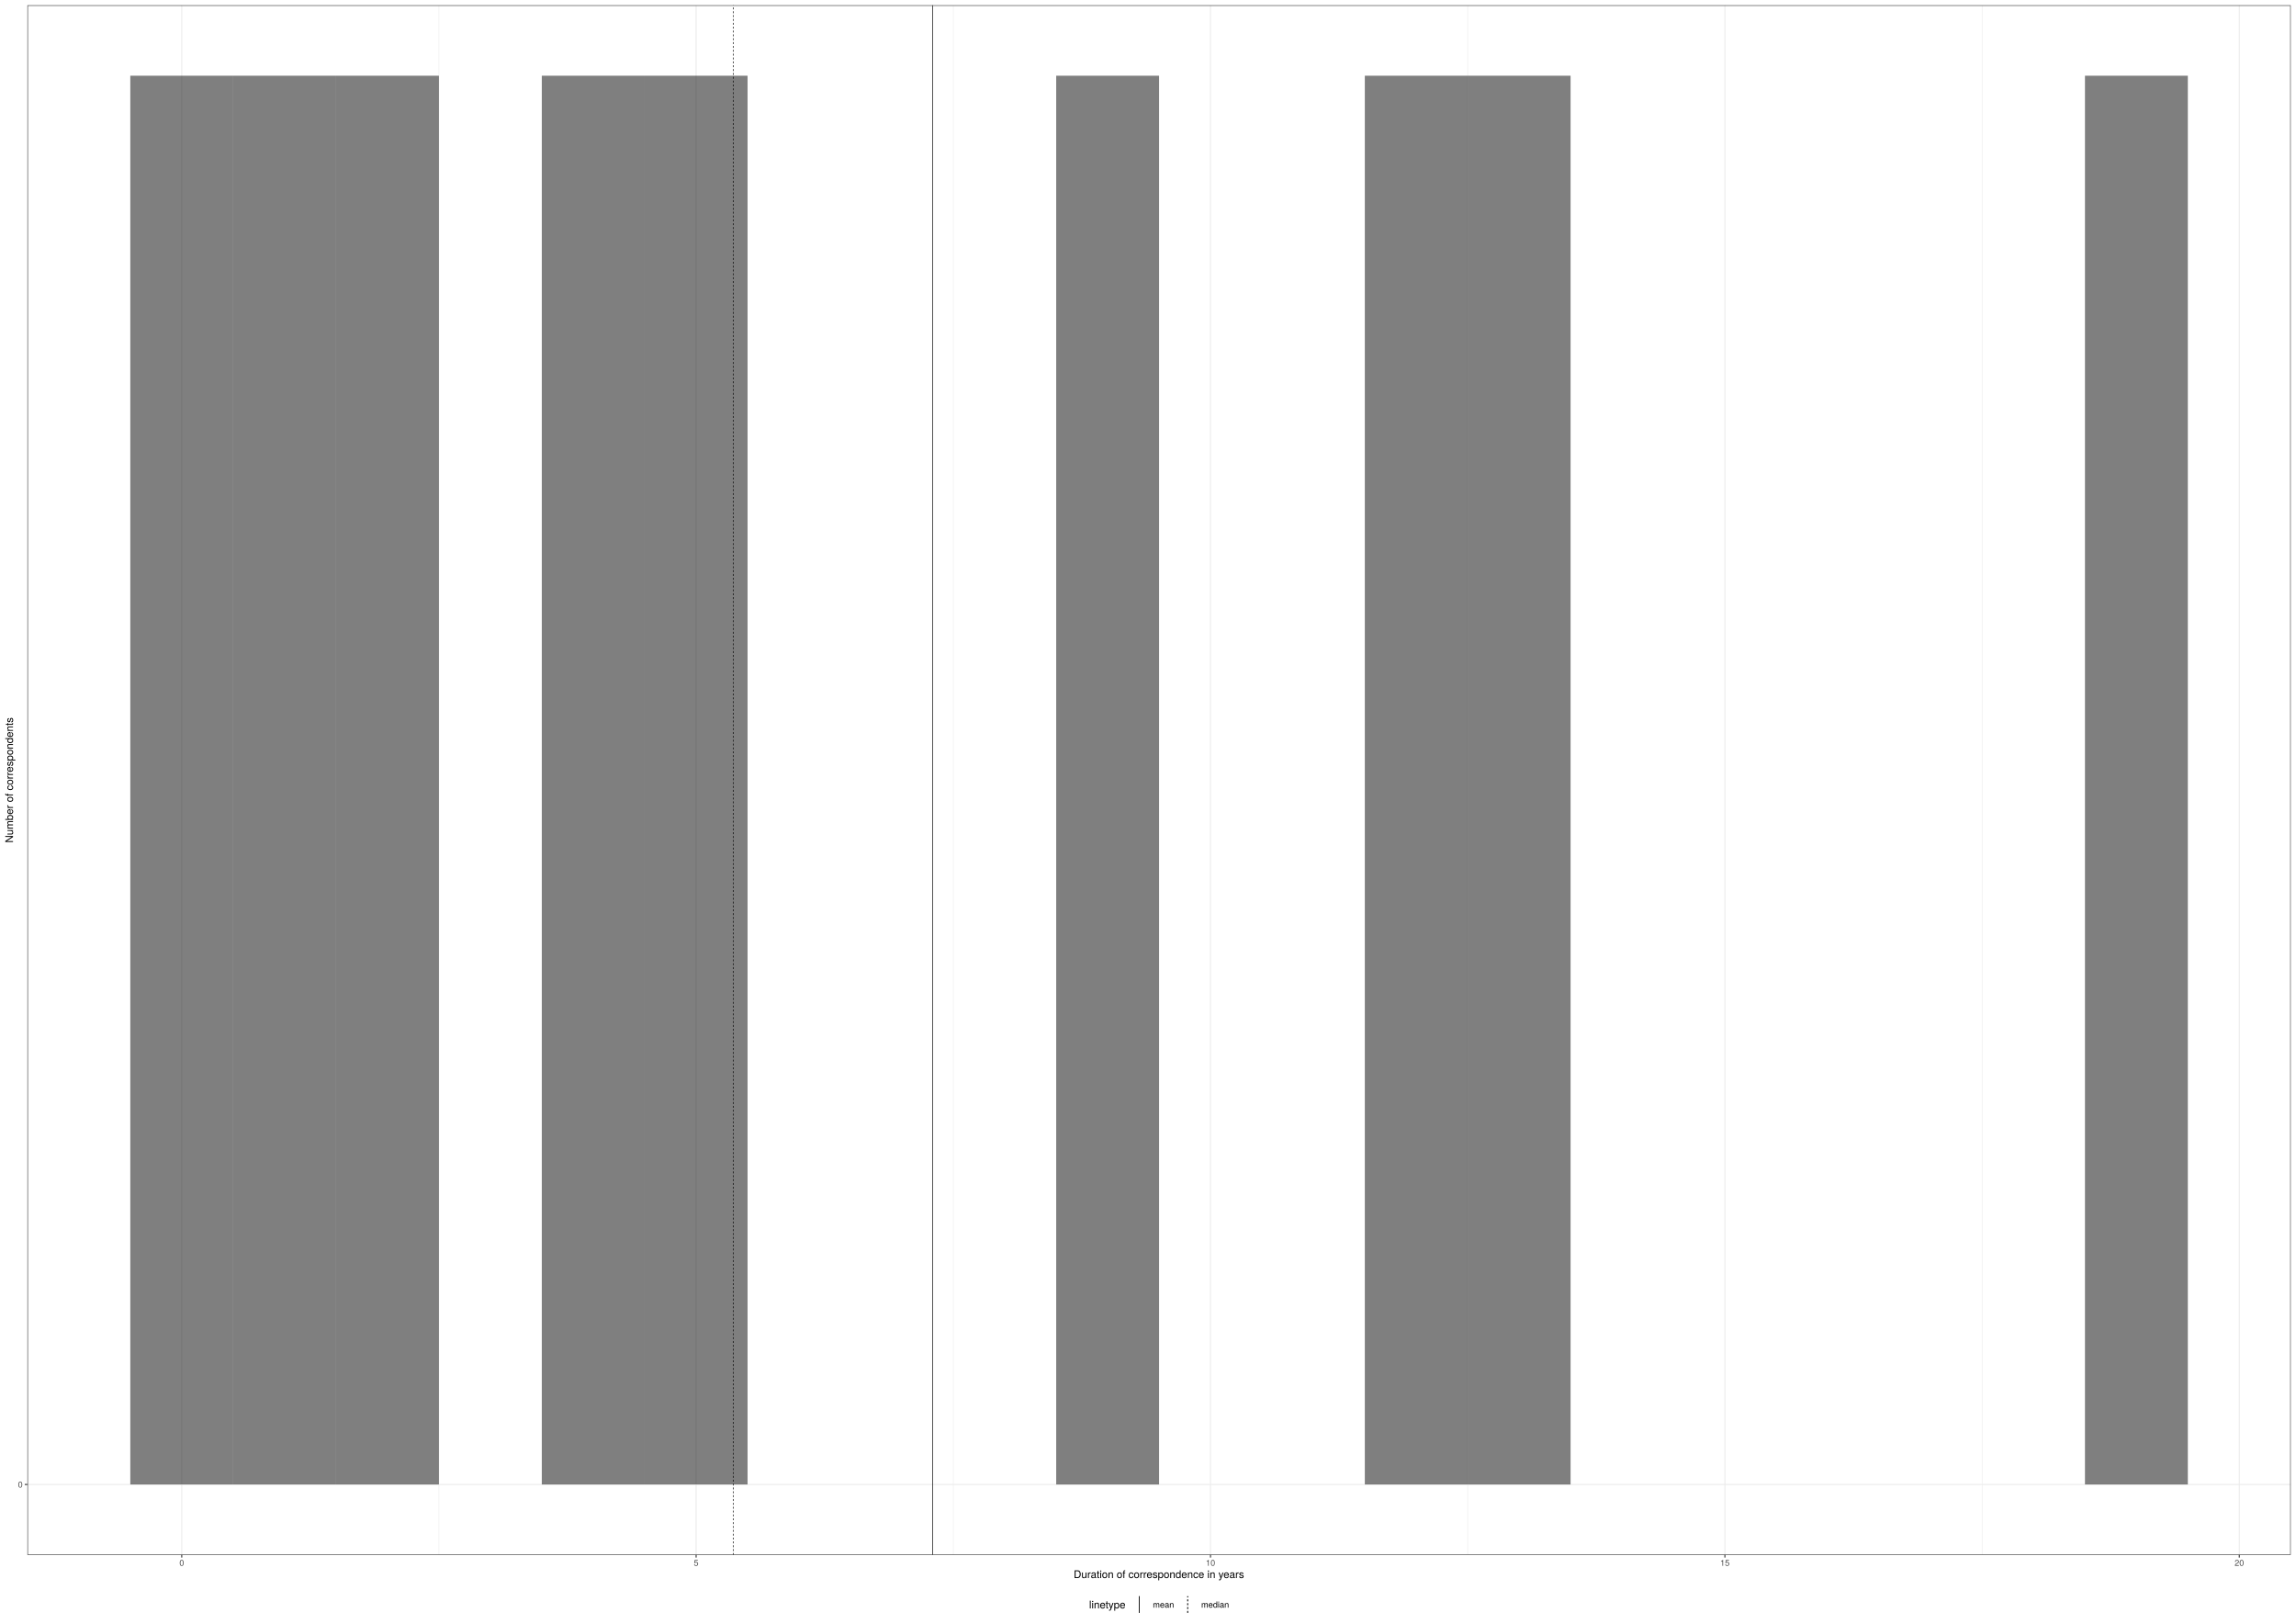
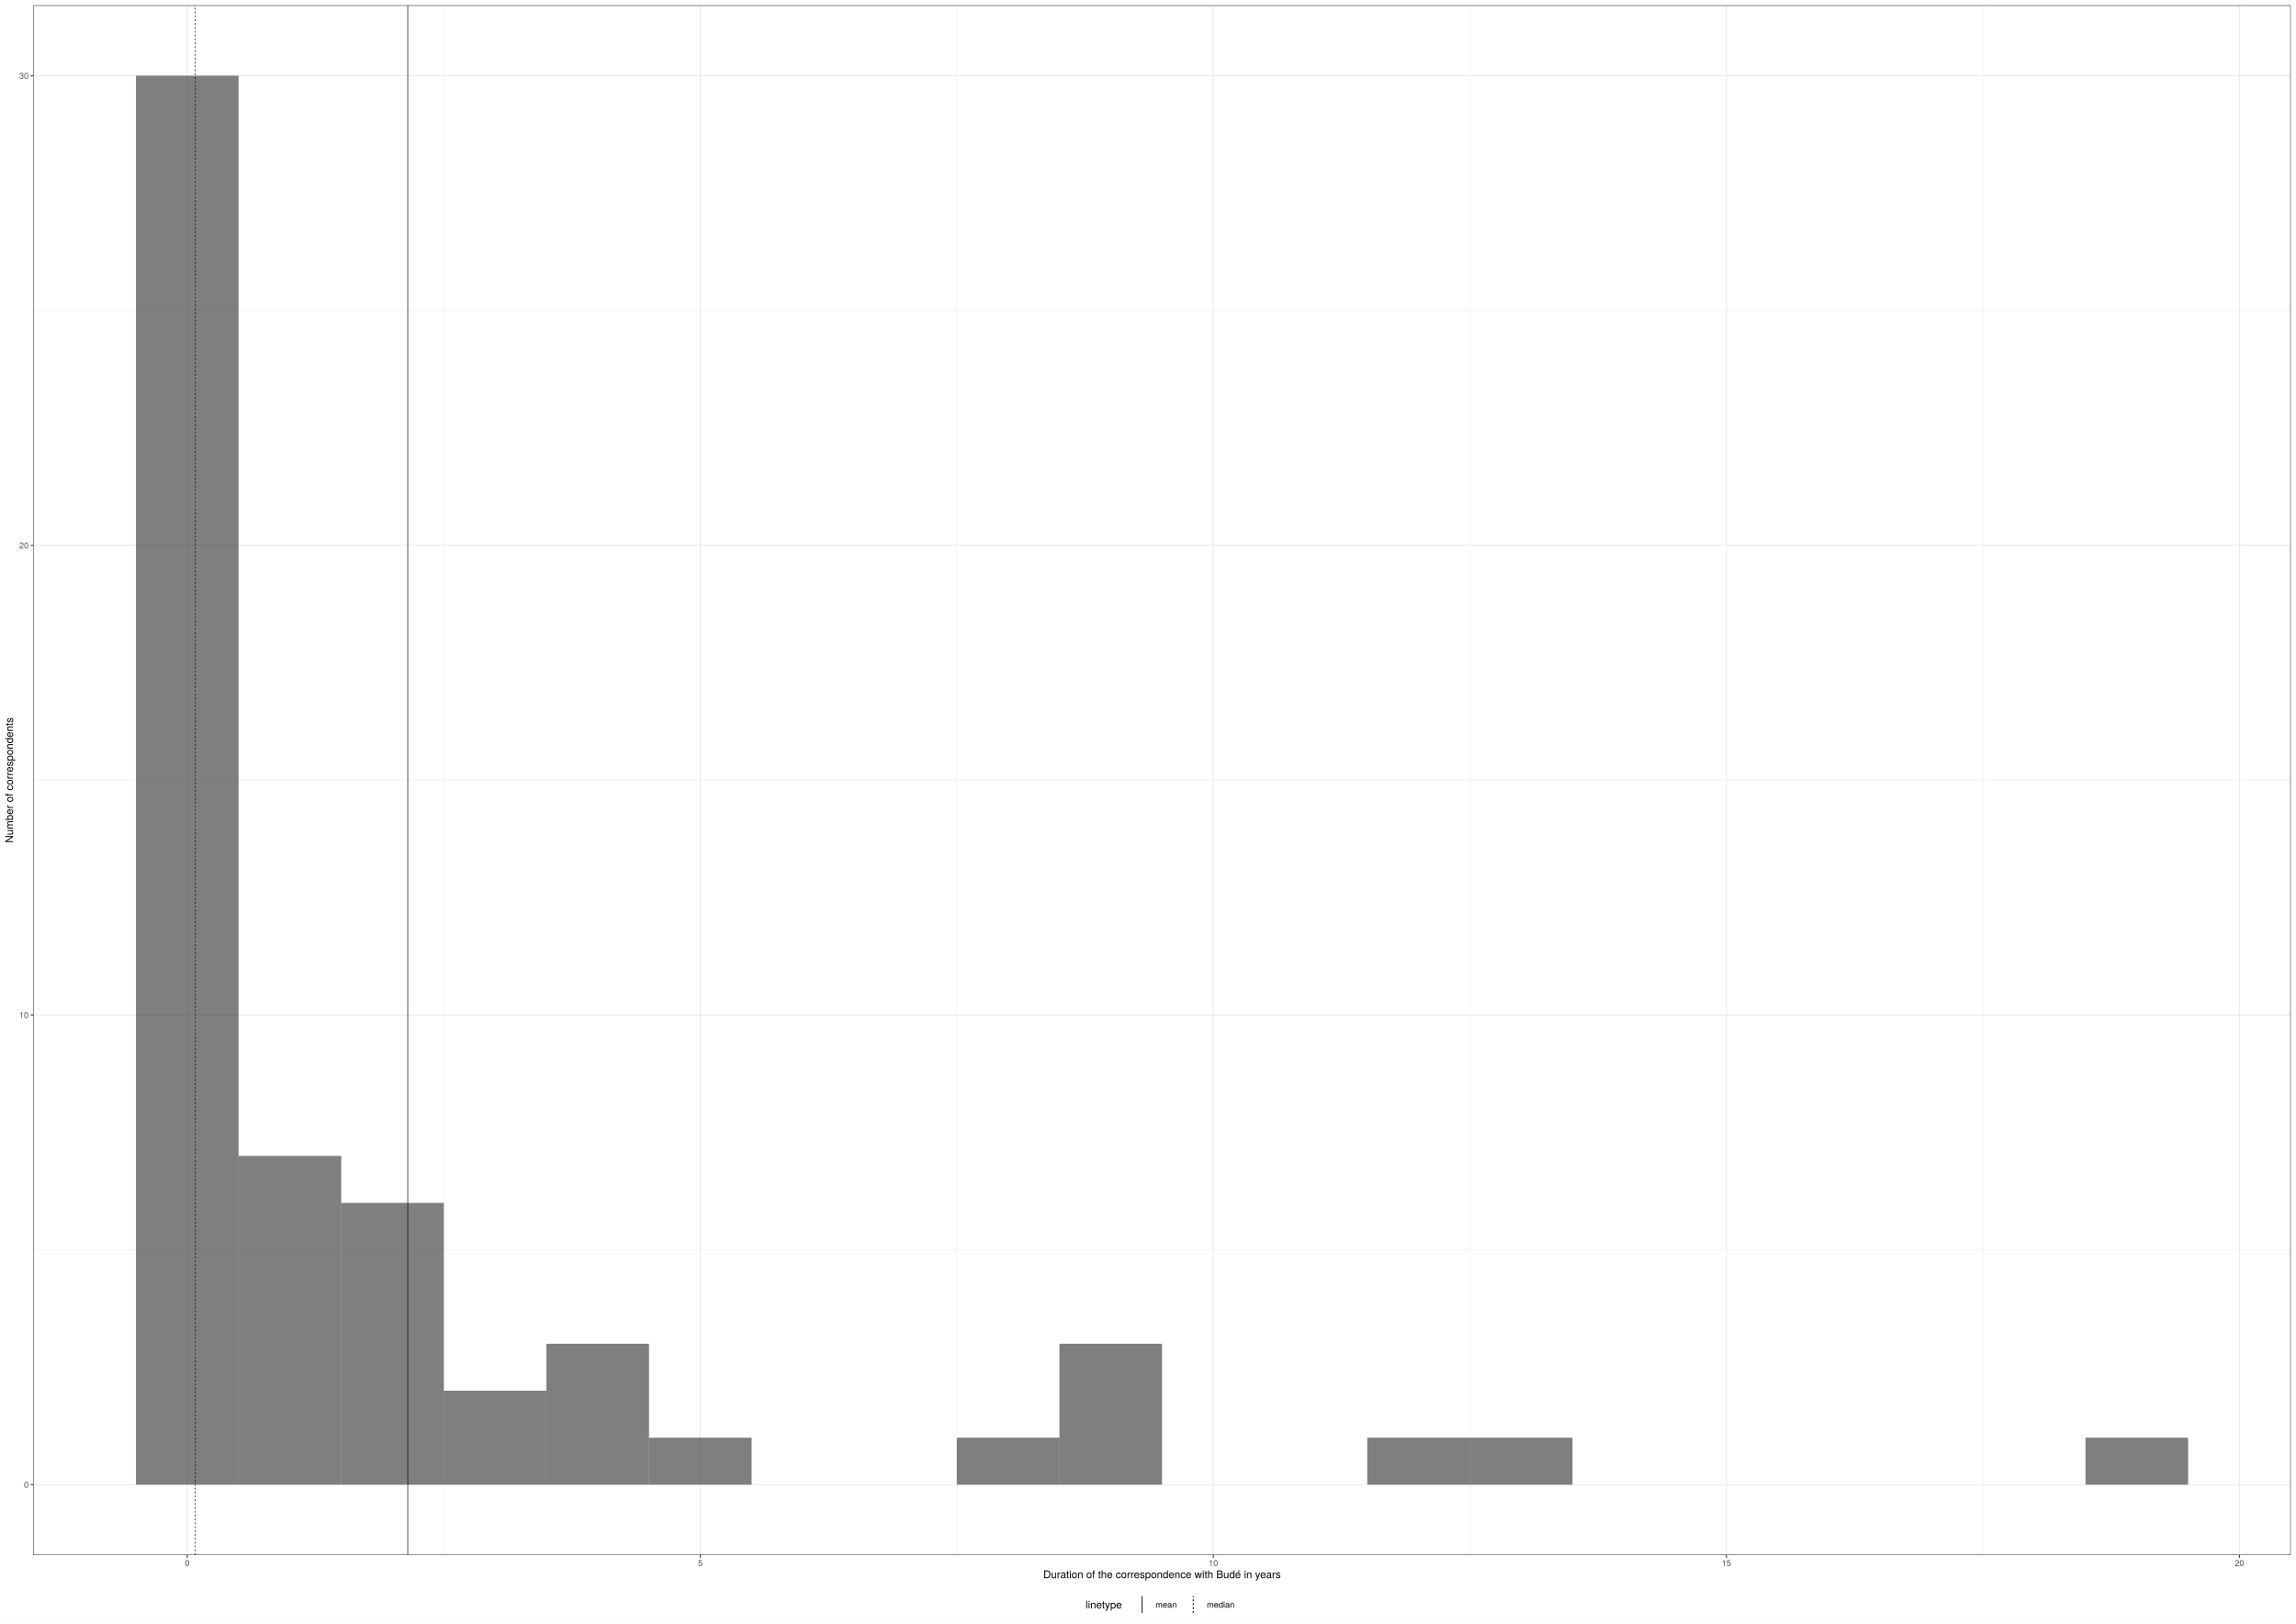
- <svg xmlns="http://www.w3.org/2000/svg" viewBox="0 0 2383.20 1684.80">
+ <svg xmlns="http://www.w3.org/2000/svg" class="svglite" width="2383.20pt" height="1684.80pt" viewBox="0 0 2383.20 1684.80">
  <defs>
    <style type="text/css">
-     line, polyline, polygon, path, rect, circle {
+     .svglite line, .svglite polyline, .svglite polygon, .svglite path, .svglite rect, .svglite circle {
      fill: none;
      stroke: #000000;
      stroke-linecap: round;
      stroke-linejoin: round;
      stroke-miterlimit: 10.00;
    }
+     .svglite text {
+       white-space: pre;
+     }
  </style>
  </defs>
  <rect width="100%" height="100%" style="stroke: none; fill: #FFFFFF;" />
-   <rect x="0" y="0.00" width="2383.20" height="1684.80" style="stroke-width: 1.07; stroke: #FFFFFF; fill: #FFFFFF;" />
  <defs>
-     <clipPath id="cpMjguNDZ8MjM3Ny43MnwxNjEzLjcwfDUuNDg=">
-       <rect x="28.46" y="5.48" width="2349.26" height="1608.22" />
-     </clipPath>
-   </defs>
-   <rect x="28.46" y="5.48" width="2349.26" height="1608.22" style="stroke-width: 1.07; stroke: none; fill: #FFFFFF;" clip-path="url(#cpMjguNDZ8MjM3Ny43MnwxNjEzLjcwfDUuNDg=)" />
-   <polyline points="455.60,1613.70 455.60,5.48 " style="stroke-width: 0.53; stroke: #EBEBEB; stroke-linecap: butt;" clip-path="url(#cpMjguNDZ8MjM3Ny43MnwxNjEzLjcwfDUuNDg=)" />
-   <polyline points="989.52,1613.70 989.52,5.48 " style="stroke-width: 0.53; stroke: #EBEBEB; stroke-linecap: butt;" clip-path="url(#cpMjguNDZ8MjM3Ny43MnwxNjEzLjcwfDUuNDg=)" />
-   <polyline points="1523.44,1613.70 1523.44,5.48 " style="stroke-width: 0.53; stroke: #EBEBEB; stroke-linecap: butt;" clip-path="url(#cpMjguNDZ8MjM3Ny43MnwxNjEzLjcwfDUuNDg=)" />
-   <polyline points="2057.37,1613.70 2057.37,5.48 " style="stroke-width: 0.53; stroke: #EBEBEB; stroke-linecap: butt;" clip-path="url(#cpMjguNDZ8MjM3Ny43MnwxNjEzLjcwfDUuNDg=)" />
-   <polyline points="28.46,1540.60 2377.72,1540.60 " style="stroke-width: 1.07; stroke: #EBEBEB; stroke-linecap: butt;" clip-path="url(#cpMjguNDZ8MjM3Ny43MnwxNjEzLjcwfDUuNDg=)" />
-   <polyline points="188.64,1613.70 188.64,5.48 " style="stroke-width: 1.07; stroke: #EBEBEB; stroke-linecap: butt;" clip-path="url(#cpMjguNDZ8MjM3Ny43MnwxNjEzLjcwfDUuNDg=)" />
-   <polyline points="722.56,1613.70 722.56,5.48 " style="stroke-width: 1.07; stroke: #EBEBEB; stroke-linecap: butt;" clip-path="url(#cpMjguNDZ8MjM3Ny43MnwxNjEzLjcwfDUuNDg=)" />
-   <polyline points="1256.48,1613.70 1256.48,5.48 " style="stroke-width: 1.07; stroke: #EBEBEB; stroke-linecap: butt;" clip-path="url(#cpMjguNDZ8MjM3Ny43MnwxNjEzLjcwfDUuNDg=)" />
-   <polyline points="1790.41,1613.70 1790.41,5.48 " style="stroke-width: 1.07; stroke: #EBEBEB; stroke-linecap: butt;" clip-path="url(#cpMjguNDZ8MjM3Ny43MnwxNjEzLjcwfDUuNDg=)" />
-   <polyline points="2324.33,1613.70 2324.33,5.48 " style="stroke-width: 1.07; stroke: #EBEBEB; stroke-linecap: butt;" clip-path="url(#cpMjguNDZ8MjM3Ny43MnwxNjEzLjcwfDUuNDg=)" />
-   <rect x="135.25" y="78.58" width="106.78" height="1462.02" style="stroke-width: 1.07; stroke: none; stroke-linecap: square; stroke-linejoin: miter; fill: #000000; fill-opacity: 0.50;" clip-path="url(#cpMjguNDZ8MjM3Ny43MnwxNjEzLjcwfDUuNDg=)" />
-   <rect x="242.03" y="78.58" width="106.78" height="1462.02" style="stroke-width: 1.07; stroke: none; stroke-linecap: square; stroke-linejoin: miter; fill: #000000; fill-opacity: 0.50;" clip-path="url(#cpMjguNDZ8MjM3Ny43MnwxNjEzLjcwfDUuNDg=)" />
-   <rect x="348.81" y="78.58" width="106.78" height="1462.02" style="stroke-width: 1.07; stroke: none; stroke-linecap: square; stroke-linejoin: miter; fill: #000000; fill-opacity: 0.50;" clip-path="url(#cpMjguNDZ8MjM3Ny43MnwxNjEzLjcwfDUuNDg=)" />
-   <rect x="455.60" y="1540.60" width="106.78" height="0.00" style="stroke-width: 1.07; stroke: none; stroke-linecap: square; stroke-linejoin: miter; fill: #000000; fill-opacity: 0.50;" clip-path="url(#cpMjguNDZ8MjM3Ny43MnwxNjEzLjcwfDUuNDg=)" />
-   <rect x="562.38" y="78.58" width="106.78" height="1462.02" style="stroke-width: 1.07; stroke: none; stroke-linecap: square; stroke-linejoin: miter; fill: #000000; fill-opacity: 0.50;" clip-path="url(#cpMjguNDZ8MjM3Ny43MnwxNjEzLjcwfDUuNDg=)" />
-   <rect x="669.17" y="78.58" width="106.78" height="1462.02" style="stroke-width: 1.07; stroke: none; stroke-linecap: square; stroke-linejoin: miter; fill: #000000; fill-opacity: 0.50;" clip-path="url(#cpMjguNDZ8MjM3Ny43MnwxNjEzLjcwfDUuNDg=)" />
-   <rect x="775.95" y="1540.60" width="106.78" height="0.00" style="stroke-width: 1.07; stroke: none; stroke-linecap: square; stroke-linejoin: miter; fill: #000000; fill-opacity: 0.50;" clip-path="url(#cpMjguNDZ8MjM3Ny43MnwxNjEzLjcwfDUuNDg=)" />
-   <rect x="882.74" y="1540.60" width="106.78" height="0.00" style="stroke-width: 1.07; stroke: none; stroke-linecap: square; stroke-linejoin: miter; fill: #000000; fill-opacity: 0.50;" clip-path="url(#cpMjguNDZ8MjM3Ny43MnwxNjEzLjcwfDUuNDg=)" />
-   <rect x="989.52" y="1540.60" width="106.78" height="0.00" style="stroke-width: 1.07; stroke: none; stroke-linecap: square; stroke-linejoin: miter; fill: #000000; fill-opacity: 0.50;" clip-path="url(#cpMjguNDZ8MjM3Ny43MnwxNjEzLjcwfDUuNDg=)" />
-   <rect x="1096.31" y="78.58" width="106.78" height="1462.02" style="stroke-width: 1.07; stroke: none; stroke-linecap: square; stroke-linejoin: miter; fill: #000000; fill-opacity: 0.50;" clip-path="url(#cpMjguNDZ8MjM3Ny43MnwxNjEzLjcwfDUuNDg=)" />
-   <rect x="1203.09" y="1540.60" width="106.78" height="0.00" style="stroke-width: 1.07; stroke: none; stroke-linecap: square; stroke-linejoin: miter; fill: #000000; fill-opacity: 0.50;" clip-path="url(#cpMjguNDZ8MjM3Ny43MnwxNjEzLjcwfDUuNDg=)" />
-   <rect x="1309.88" y="1540.60" width="106.78" height="0.00" style="stroke-width: 1.07; stroke: none; stroke-linecap: square; stroke-linejoin: miter; fill: #000000; fill-opacity: 0.50;" clip-path="url(#cpMjguNDZ8MjM3Ny43MnwxNjEzLjcwfDUuNDg=)" />
-   <rect x="1416.66" y="78.58" width="106.78" height="1462.02" style="stroke-width: 1.07; stroke: none; stroke-linecap: square; stroke-linejoin: miter; fill: #000000; fill-opacity: 0.50;" clip-path="url(#cpMjguNDZ8MjM3Ny43MnwxNjEzLjcwfDUuNDg=)" />
-   <rect x="1523.44" y="78.58" width="106.78" height="1462.02" style="stroke-width: 1.07; stroke: none; stroke-linecap: square; stroke-linejoin: miter; fill: #000000; fill-opacity: 0.50;" clip-path="url(#cpMjguNDZ8MjM3Ny43MnwxNjEzLjcwfDUuNDg=)" />
-   <rect x="1630.23" y="1540.60" width="106.78" height="0.00" style="stroke-width: 1.07; stroke: none; stroke-linecap: square; stroke-linejoin: miter; fill: #000000; fill-opacity: 0.50;" clip-path="url(#cpMjguNDZ8MjM3Ny43MnwxNjEzLjcwfDUuNDg=)" />
-   <rect x="1737.01" y="1540.60" width="106.78" height="0.00" style="stroke-width: 1.07; stroke: none; stroke-linecap: square; stroke-linejoin: miter; fill: #000000; fill-opacity: 0.50;" clip-path="url(#cpMjguNDZ8MjM3Ny43MnwxNjEzLjcwfDUuNDg=)" />
-   <rect x="1843.80" y="1540.60" width="106.78" height="0.00" style="stroke-width: 1.07; stroke: none; stroke-linecap: square; stroke-linejoin: miter; fill: #000000; fill-opacity: 0.50;" clip-path="url(#cpMjguNDZ8MjM3Ny43MnwxNjEzLjcwfDUuNDg=)" />
-   <rect x="1950.58" y="1540.60" width="106.78" height="0.00" style="stroke-width: 1.07; stroke: none; stroke-linecap: square; stroke-linejoin: miter; fill: #000000; fill-opacity: 0.50;" clip-path="url(#cpMjguNDZ8MjM3Ny43MnwxNjEzLjcwfDUuNDg=)" />
-   <rect x="2057.37" y="1540.60" width="106.78" height="0.00" style="stroke-width: 1.07; stroke: none; stroke-linecap: square; stroke-linejoin: miter; fill: #000000; fill-opacity: 0.50;" clip-path="url(#cpMjguNDZ8MjM3Ny43MnwxNjEzLjcwfDUuNDg=)" />
-   <rect x="2164.15" y="78.58" width="106.78" height="1462.02" style="stroke-width: 1.07; stroke: none; stroke-linecap: square; stroke-linejoin: miter; fill: #000000; fill-opacity: 0.50;" clip-path="url(#cpMjguNDZ8MjM3Ny43MnwxNjEzLjcwfDUuNDg=)" />
-   <line x1="967.97" y1="1613.70" x2="967.97" y2="5.48" style="stroke-width: 0.64; stroke-linecap: butt;" clip-path="url(#cpMjguNDZ8MjM3Ny43MnwxNjEzLjcwfDUuNDg=)" />
-   <line x1="761.18" y1="1613.70" x2="761.18" y2="5.48" style="stroke-width: 0.64; stroke-dasharray: 2.00,2.00; stroke-linecap: butt;" clip-path="url(#cpMjguNDZ8MjM3Ny43MnwxNjEzLjcwfDUuNDg=)" />
-   <rect x="28.46" y="5.48" width="2349.26" height="1608.22" style="stroke-width: 1.07; stroke: #333333;" clip-path="url(#cpMjguNDZ8MjM3Ny43MnwxNjEzLjcwfDUuNDg=)" />
-   <defs>
-     <clipPath id="cpMC4wMHwyMzgzLjIwfDE2ODQuODB8MC4wMA==">
+     <clipPath id="cpMC4wMHwyMzgzLjIwfDAuMDB8MTY4NC44MA==">
      <rect x="0.00" y="0.00" width="2383.20" height="1684.80" />
    </clipPath>
  </defs>
-   <g clip-path="url(#cpMC4wMHwyMzgzLjIwfDE2ODQuODB8MC4wMA==)">
-     <text x="18.64" y="1543.81" style="font-size: 8.80px; fill: #4D4D4D; font-family: TeX Gyre Heros;" textLength="4.89px" lengthAdjust="spacingAndGlyphs">0</text>
+   <g clip-path="url(#cpMC4wMHwyMzgzLjIwfDAuMDB8MTY4NC44MA==)">
+     <rect x="0.00" y="0.00" width="2383.20" height="1684.80" style="stroke-width: 1.07; stroke: #FFFFFF; fill: #FFFFFF;" />
  </g>
-   <polyline points="25.72,1540.60 28.46,1540.60 " style="stroke-width: 1.07; stroke: #333333; stroke-linecap: butt;" clip-path="url(#cpMC4wMHwyMzgzLjIwfDE2ODQuODB8MC4wMA==)" />
-   <polyline points="188.64,1616.44 188.64,1613.70 " style="stroke-width: 1.07; stroke: #333333; stroke-linecap: butt;" clip-path="url(#cpMC4wMHwyMzgzLjIwfDE2ODQuODB8MC4wMA==)" />
-   <polyline points="722.56,1616.44 722.56,1613.70 " style="stroke-width: 1.07; stroke: #333333; stroke-linecap: butt;" clip-path="url(#cpMC4wMHwyMzgzLjIwfDE2ODQuODB8MC4wMA==)" />
-   <polyline points="1256.48,1616.44 1256.48,1613.70 " style="stroke-width: 1.07; stroke: #333333; stroke-linecap: butt;" clip-path="url(#cpMC4wMHwyMzgzLjIwfDE2ODQuODB8MC4wMA==)" />
-   <polyline points="1790.41,1616.44 1790.41,1613.70 " style="stroke-width: 1.07; stroke: #333333; stroke-linecap: butt;" clip-path="url(#cpMC4wMHwyMzgzLjIwfDE2ODQuODB8MC4wMA==)" />
-   <polyline points="2324.33,1616.44 2324.33,1613.70 " style="stroke-width: 1.07; stroke: #333333; stroke-linecap: butt;" clip-path="url(#cpMC4wMHwyMzgzLjIwfDE2ODQuODB8MC4wMA==)" />
-   <g clip-path="url(#cpMC4wMHwyMzgzLjIwfDE2ODQuODB8MC4wMA==)">
-     <text x="186.19" y="1625.05" style="font-size: 8.80px; fill: #4D4D4D; font-family: TeX Gyre Heros;" textLength="4.89px" lengthAdjust="spacingAndGlyphs">0</text>
+   <defs>
+     <clipPath id="cpMzQuNjV8MjM3Ny43Mnw1LjQ4fDE2MTMuOTA=">
+       <rect x="34.65" y="5.48" width="2343.07" height="1608.42" />
+     </clipPath>
+   </defs>
+   <g clip-path="url(#cpMzQuNjV8MjM3Ny43Mnw1LjQ4fDE2MTMuOTA=)">
+     <rect x="34.65" y="5.48" width="2343.07" height="1608.42" style="stroke-width: 1.07; stroke: none; fill: #FFFFFF;" />
+     <polyline points="34.65,1297.09 2377.72,1297.09 " style="stroke-width: 0.53; stroke: #EBEBEB; stroke-linecap: butt;" />
+     <polyline points="34.65,809.69 2377.72,809.69 " style="stroke-width: 0.53; stroke: #EBEBEB; stroke-linecap: butt;" />
+     <polyline points="34.65,322.29 2377.72,322.29 " style="stroke-width: 0.53; stroke: #EBEBEB; stroke-linecap: butt;" />
+     <polyline points="460.66,1613.90 460.66,5.48 " style="stroke-width: 0.53; stroke: #EBEBEB; stroke-linecap: butt;" />
+     <polyline points="993.18,1613.90 993.18,5.48 " style="stroke-width: 0.53; stroke: #EBEBEB; stroke-linecap: butt;" />
+     <polyline points="1525.69,1613.90 1525.69,5.48 " style="stroke-width: 0.53; stroke: #EBEBEB; stroke-linecap: butt;" />
+     <polyline points="2058.21,1613.90 2058.21,5.48 " style="stroke-width: 0.53; stroke: #EBEBEB; stroke-linecap: butt;" />
+     <polyline points="34.65,1540.79 2377.72,1540.79 " style="stroke-width: 1.07; stroke: #EBEBEB; stroke-linecap: butt;" />
+     <polyline points="34.65,1053.39 2377.72,1053.39 " style="stroke-width: 1.07; stroke: #EBEBEB; stroke-linecap: butt;" />
+     <polyline points="34.65,565.99 2377.72,565.99 " style="stroke-width: 1.07; stroke: #EBEBEB; stroke-linecap: butt;" />
+     <polyline points="34.65,78.59 2377.72,78.59 " style="stroke-width: 1.07; stroke: #EBEBEB; stroke-linecap: butt;" />
+     <polyline points="194.40,1613.90 194.40,5.48 " style="stroke-width: 1.07; stroke: #EBEBEB; stroke-linecap: butt;" />
+     <polyline points="726.92,1613.90 726.92,5.48 " style="stroke-width: 1.07; stroke: #EBEBEB; stroke-linecap: butt;" />
+     <polyline points="1259.44,1613.90 1259.44,5.48 " style="stroke-width: 1.07; stroke: #EBEBEB; stroke-linecap: butt;" />
+     <polyline points="1791.95,1613.90 1791.95,5.48 " style="stroke-width: 1.07; stroke: #EBEBEB; stroke-linecap: butt;" />
+     <polyline points="2324.47,1613.90 2324.47,5.48 " style="stroke-width: 1.07; stroke: #EBEBEB; stroke-linecap: butt;" />
+     <rect x="141.15" y="78.59" width="106.50" height="1462.20" style="stroke-width: 1.07; stroke: none; stroke-linecap: square; stroke-linejoin: miter; fill: #000000; fill-opacity: 0.50;" />
+     <rect x="247.66" y="1199.61" width="106.50" height="341.18" style="stroke-width: 1.07; stroke: none; stroke-linecap: square; stroke-linejoin: miter; fill: #000000; fill-opacity: 0.50;" />
+     <rect x="354.16" y="1248.35" width="106.50" height="292.44" style="stroke-width: 1.07; stroke: none; stroke-linecap: square; stroke-linejoin: miter; fill: #000000; fill-opacity: 0.50;" />
+     <rect x="460.66" y="1443.31" width="106.50" height="97.48" style="stroke-width: 1.07; stroke: none; stroke-linecap: square; stroke-linejoin: miter; fill: #000000; fill-opacity: 0.50;" />
+     <rect x="567.17" y="1394.57" width="106.50" height="146.22" style="stroke-width: 1.07; stroke: none; stroke-linecap: square; stroke-linejoin: miter; fill: #000000; fill-opacity: 0.50;" />
+     <rect x="673.67" y="1492.05" width="106.50" height="48.74" style="stroke-width: 1.07; stroke: none; stroke-linecap: square; stroke-linejoin: miter; fill: #000000; fill-opacity: 0.50;" />
+     <rect x="780.17" y="1540.79" width="106.50" height="0.00" style="stroke-width: 1.07; stroke: none; stroke-linecap: square; stroke-linejoin: miter; fill: #000000; fill-opacity: 0.50;" />
+     <rect x="886.68" y="1540.79" width="106.50" height="0.00" style="stroke-width: 1.07; stroke: none; stroke-linecap: square; stroke-linejoin: miter; fill: #000000; fill-opacity: 0.50;" />
+     <rect x="993.18" y="1492.05" width="106.50" height="48.74" style="stroke-width: 1.07; stroke: none; stroke-linecap: square; stroke-linejoin: miter; fill: #000000; fill-opacity: 0.50;" />
+     <rect x="1099.68" y="1394.57" width="106.50" height="146.22" style="stroke-width: 1.07; stroke: none; stroke-linecap: square; stroke-linejoin: miter; fill: #000000; fill-opacity: 0.50;" />
+     <rect x="1206.19" y="1540.79" width="106.50" height="0.00" style="stroke-width: 1.07; stroke: none; stroke-linecap: square; stroke-linejoin: miter; fill: #000000; fill-opacity: 0.50;" />
+     <rect x="1312.69" y="1540.79" width="106.50" height="0.00" style="stroke-width: 1.07; stroke: none; stroke-linecap: square; stroke-linejoin: miter; fill: #000000; fill-opacity: 0.50;" />
+     <rect x="1419.19" y="1492.05" width="106.50" height="48.74" style="stroke-width: 1.07; stroke: none; stroke-linecap: square; stroke-linejoin: miter; fill: #000000; fill-opacity: 0.50;" />
+     <rect x="1525.69" y="1492.05" width="106.50" height="48.74" style="stroke-width: 1.07; stroke: none; stroke-linecap: square; stroke-linejoin: miter; fill: #000000; fill-opacity: 0.50;" />
+     <rect x="1632.20" y="1540.79" width="106.50" height="0.00" style="stroke-width: 1.07; stroke: none; stroke-linecap: square; stroke-linejoin: miter; fill: #000000; fill-opacity: 0.50;" />
+     <rect x="1738.70" y="1540.79" width="106.50" height="0.00" style="stroke-width: 1.07; stroke: none; stroke-linecap: square; stroke-linejoin: miter; fill: #000000; fill-opacity: 0.50;" />
+     <rect x="1845.20" y="1540.79" width="106.50" height="0.00" style="stroke-width: 1.07; stroke: none; stroke-linecap: square; stroke-linejoin: miter; fill: #000000; fill-opacity: 0.50;" />
+     <rect x="1951.71" y="1540.79" width="106.50" height="0.00" style="stroke-width: 1.07; stroke: none; stroke-linecap: square; stroke-linejoin: miter; fill: #000000; fill-opacity: 0.50;" />
+     <rect x="2058.21" y="1540.79" width="106.50" height="0.00" style="stroke-width: 1.07; stroke: none; stroke-linecap: square; stroke-linejoin: miter; fill: #000000; fill-opacity: 0.50;" />
+     <rect x="2164.71" y="1492.05" width="106.50" height="48.74" style="stroke-width: 1.07; stroke: none; stroke-linecap: square; stroke-linejoin: miter; fill: #000000; fill-opacity: 0.50;" />
+     <line x1="423.28" y1="1613.90" x2="423.28" y2="5.48" style="stroke-width: 0.64; stroke-linecap: butt;" />
+     <line x1="202.57" y1="1613.90" x2="202.57" y2="5.48" style="stroke-width: 0.64; stroke-dasharray: 2.00,2.00; stroke-linecap: butt;" />
+     <rect x="34.65" y="5.48" width="2343.07" height="1608.42" style="stroke-width: 1.07; stroke: #333333;" />
  </g>
-   <g clip-path="url(#cpMC4wMHwyMzgzLjIwfDE2ODQuODB8MC4wMA==)">
-     <text x="720.11" y="1625.05" style="font-size: 8.80px; fill: #4D4D4D; font-family: TeX Gyre Heros;" textLength="4.89px" lengthAdjust="spacingAndGlyphs">5</text>
-   </g>
-   <g clip-path="url(#cpMC4wMHwyMzgzLjIwfDE2ODQuODB8MC4wMA==)">
-     <text x="1251.59" y="1625.05" style="font-size: 8.80px; fill: #4D4D4D; font-family: TeX Gyre Heros;" textLength="9.79px" lengthAdjust="spacingAndGlyphs">10</text>
-   </g>
-   <g clip-path="url(#cpMC4wMHwyMzgzLjIwfDE2ODQuODB8MC4wMA==)">
-     <text x="1785.51" y="1625.05" style="font-size: 8.80px; fill: #4D4D4D; font-family: TeX Gyre Heros;" textLength="9.79px" lengthAdjust="spacingAndGlyphs">15</text>
-   </g>
-   <g clip-path="url(#cpMC4wMHwyMzgzLjIwfDE2ODQuODB8MC4wMA==)">
-     <text x="2319.44" y="1625.05" style="font-size: 8.80px; fill: #4D4D4D; font-family: TeX Gyre Heros;" textLength="9.79px" lengthAdjust="spacingAndGlyphs">20</text>
-   </g>
-   <g clip-path="url(#cpMC4wMHwyMzgzLjIwfDE2ODQuODB8MC4wMA==)">
-     <text x="1114.44" y="1637.72" style="font-size: 11.00px; font-family: TeX Gyre Heros;" textLength="177.30px" lengthAdjust="spacingAndGlyphs">Duration of correspondence in years</text>
-   </g>
-   <g clip-path="url(#cpMC4wMHwyMzgzLjIwfDE2ODQuODB8MC4wMA==)">
-     <text transform="translate(13.50,874.70) rotate(-90)" style="font-size: 11.00px; font-family: TeX Gyre Heros;" textLength="130.22px" lengthAdjust="spacingAndGlyphs">Number of correspondents</text>
-   </g>
-   <rect x="1124.99" y="1651.08" width="156.21" height="28.24" style="stroke-width: 1.07; stroke: none; fill: #FFFFFF;" clip-path="url(#cpMC4wMHwyMzgzLjIwfDE2ODQuODB8MC4wMA==)" />
-   <g clip-path="url(#cpMC4wMHwyMzgzLjIwfDE2ODQuODB8MC4wMA==)">
-     <text x="1130.47" y="1669.21" style="font-size: 11.00px; font-family: TeX Gyre Heros;" textLength="37.91px" lengthAdjust="spacingAndGlyphs">linetype</text>
-   </g>
-   <rect x="1173.85" y="1656.56" width="17.28" height="17.28" style="stroke-width: 1.07; stroke: none; fill: #FFFFFF;" clip-path="url(#cpMC4wMHwyMzgzLjIwfDE2ODQuODB8MC4wMA==)" />
-   <line x1="1182.49" y1="1673.84" x2="1182.49" y2="1656.56" style="stroke-width: 0.64; stroke-linecap: butt;" clip-path="url(#cpMC4wMHwyMzgzLjIwfDE2ODQuODB8MC4wMA==)" />
-   <line x1="1182.49" y1="1673.84" x2="1182.49" y2="1656.56" style="stroke-width: 0.64; stroke-linecap: butt;" clip-path="url(#cpMC4wMHwyMzgzLjIwfDE2ODQuODB8MC4wMA==)" />
-   <rect x="1224.10" y="1656.56" width="17.28" height="17.28" style="stroke-width: 1.07; stroke: none; fill: #FFFFFF;" clip-path="url(#cpMC4wMHwyMzgzLjIwfDE2ODQuODB8MC4wMA==)" />
-   <line x1="1232.74" y1="1673.84" x2="1232.74" y2="1656.56" style="stroke-width: 0.64; stroke-dasharray: 2.00,2.00; stroke-linecap: butt;" clip-path="url(#cpMC4wMHwyMzgzLjIwfDE2ODQuODB8MC4wMA==)" />
-   <line x1="1232.74" y1="1673.84" x2="1232.74" y2="1656.56" style="stroke-width: 0.64; stroke-dasharray: 2.00,2.00; stroke-linecap: butt;" clip-path="url(#cpMC4wMHwyMzgzLjIwfDE2ODQuODB8MC4wMA==)" />
-   <g clip-path="url(#cpMC4wMHwyMzgzLjIwfDE2ODQuODB8MC4wMA==)">
-     <text x="1196.61" y="1668.41" style="font-size: 8.80px; font-family: TeX Gyre Heros;" textLength="22.01px" lengthAdjust="spacingAndGlyphs">mean</text>
-   </g>
-   <g clip-path="url(#cpMC4wMHwyMzgzLjIwfDE2ODQuODB8MC4wMA==)">
-     <text x="1246.86" y="1668.41" style="font-size: 8.80px; font-family: TeX Gyre Heros;" textLength="28.86px" lengthAdjust="spacingAndGlyphs">median</text>
+   <g clip-path="url(#cpMC4wMHwyMzgzLjIwfDAuMDB8MTY4NC44MA==)">
+     <text x="29.72" y="1543.99" text-anchor="end" style="font-size: 8.80px;fill: #4D4D4D; font-family: &quot;TeX Gyre Heros&quot;;" textLength="5.59px" lengthAdjust="spacingAndGlyphs">0</text>
+     <text x="29.72" y="1056.60" text-anchor="end" style="font-size: 8.80px;fill: #4D4D4D; font-family: &quot;TeX Gyre Heros&quot;;" textLength="11.19px" lengthAdjust="spacingAndGlyphs">10</text>
+     <text x="29.72" y="569.20" text-anchor="end" style="font-size: 8.80px;fill: #4D4D4D; font-family: &quot;TeX Gyre Heros&quot;;" textLength="11.19px" lengthAdjust="spacingAndGlyphs">20</text>
+     <text x="29.72" y="81.80" text-anchor="end" style="font-size: 8.80px;fill: #4D4D4D; font-family: &quot;TeX Gyre Heros&quot;;" textLength="11.19px" lengthAdjust="spacingAndGlyphs">30</text>
+     <polyline points="31.91,1540.79 34.65,1540.79 " style="stroke-width: 1.07; stroke: #333333; stroke-linecap: butt;" />
+     <polyline points="31.91,1053.39 34.65,1053.39 " style="stroke-width: 1.07; stroke: #333333; stroke-linecap: butt;" />
+     <polyline points="31.91,565.99 34.65,565.99 " style="stroke-width: 1.07; stroke: #333333; stroke-linecap: butt;" />
+     <polyline points="31.91,78.59 34.65,78.59 " style="stroke-width: 1.07; stroke: #333333; stroke-linecap: butt;" />
+     <polyline points="194.40,1616.64 194.40,1613.90 " style="stroke-width: 1.07; stroke: #333333; stroke-linecap: butt;" />
+     <polyline points="726.92,1616.64 726.92,1613.90 " style="stroke-width: 1.07; stroke: #333333; stroke-linecap: butt;" />
+     <polyline points="1259.44,1616.64 1259.44,1613.90 " style="stroke-width: 1.07; stroke: #333333; stroke-linecap: butt;" />
+     <polyline points="1791.95,1616.64 1791.95,1613.90 " style="stroke-width: 1.07; stroke: #333333; stroke-linecap: butt;" />
+     <polyline points="2324.47,1616.64 2324.47,1613.90 " style="stroke-width: 1.07; stroke: #333333; stroke-linecap: butt;" />
+     <text x="194.40" y="1625.24" text-anchor="middle" style="font-size: 8.80px;fill: #4D4D4D; font-family: &quot;TeX Gyre Heros&quot;;" textLength="5.59px" lengthAdjust="spacingAndGlyphs">0</text>
+     <text x="726.92" y="1625.24" text-anchor="middle" style="font-size: 8.80px;fill: #4D4D4D; font-family: &quot;TeX Gyre Heros&quot;;" textLength="5.59px" lengthAdjust="spacingAndGlyphs">5</text>
+     <text x="1259.44" y="1625.24" text-anchor="middle" style="font-size: 8.80px;fill: #4D4D4D; font-family: &quot;TeX Gyre Heros&quot;;" textLength="11.19px" lengthAdjust="spacingAndGlyphs">10</text>
+     <text x="1791.95" y="1625.24" text-anchor="middle" style="font-size: 8.80px;fill: #4D4D4D; font-family: &quot;TeX Gyre Heros&quot;;" textLength="11.19px" lengthAdjust="spacingAndGlyphs">15</text>
+     <text x="2324.47" y="1625.24" text-anchor="middle" style="font-size: 8.80px;fill: #4D4D4D; font-family: &quot;TeX Gyre Heros&quot;;" textLength="11.19px" lengthAdjust="spacingAndGlyphs">20</text>
+     <text x="1206.19" y="1637.83" text-anchor="middle" style="font-size: 11.00px; font-family: &quot;TeX Gyre Heros&quot;;" textLength="280.94px" lengthAdjust="spacingAndGlyphs">Duration of the correspondence with Budé in years</text>
+     <text transform="translate(13.50,809.69) rotate(-90)" text-anchor="middle" style="font-size: 11.00px; font-family: &quot;TeX Gyre Heros&quot;;" textLength="147.12px" lengthAdjust="spacingAndGlyphs">Number of correspondents</text>
+     <rect x="1121.29" y="1651.08" width="169.80" height="28.24" style="stroke-width: 1.07; stroke: none; fill: #FFFFFF;" />
+     <text x="1126.77" y="1669.21" style="font-size: 11.00px; font-family: &quot;TeX Gyre Heros&quot;;" textLength="44.43px" lengthAdjust="spacingAndGlyphs">linetype</text>
+     <rect x="1176.68" y="1656.56" width="17.28" height="17.28" style="stroke-width: 1.07; stroke: none; fill: #FFFFFF;" />
+     <line x1="1185.32" y1="1673.84" x2="1185.32" y2="1656.56" style="stroke-width: 0.64; stroke-linecap: butt;" />
+     <line x1="1185.32" y1="1673.84" x2="1185.32" y2="1656.56" style="stroke-width: 0.64; stroke-linecap: butt;" />
+     <rect x="1229.86" y="1656.56" width="17.28" height="17.28" style="stroke-width: 1.07; stroke: none; fill: #FFFFFF;" />
+     <line x1="1238.50" y1="1673.84" x2="1238.50" y2="1656.56" style="stroke-width: 0.64; stroke-dasharray: 2.00,2.00; stroke-linecap: butt;" />
+     <line x1="1238.50" y1="1673.84" x2="1238.50" y2="1656.56" style="stroke-width: 0.64; stroke-dasharray: 2.00,2.00; stroke-linecap: butt;" />
+     <text x="1199.44" y="1668.41" style="font-size: 8.80px; font-family: &quot;TeX Gyre Heros&quot;;" textLength="24.95px" lengthAdjust="spacingAndGlyphs">mean</text>
+     <text x="1252.62" y="1668.41" style="font-size: 8.80px; font-family: &quot;TeX Gyre Heros&quot;;" textLength="32.98px" lengthAdjust="spacingAndGlyphs">median</text>
  </g>
</svg>
